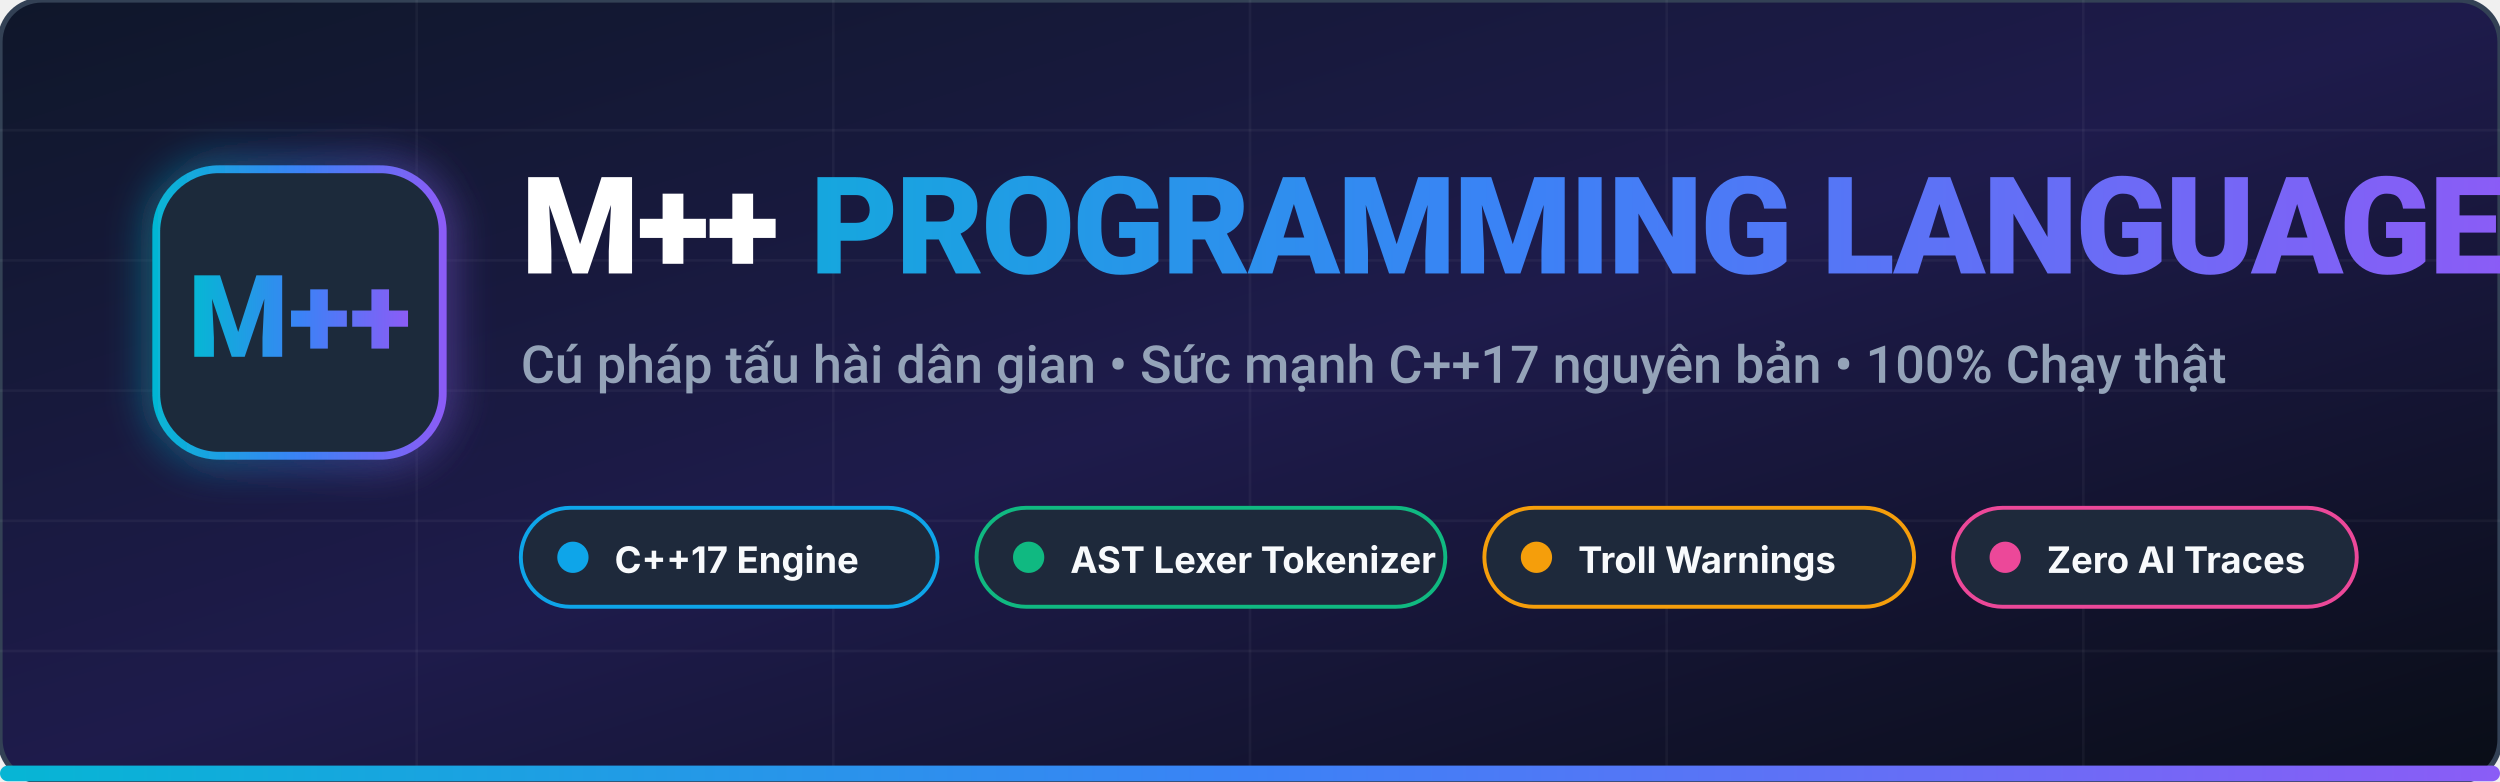
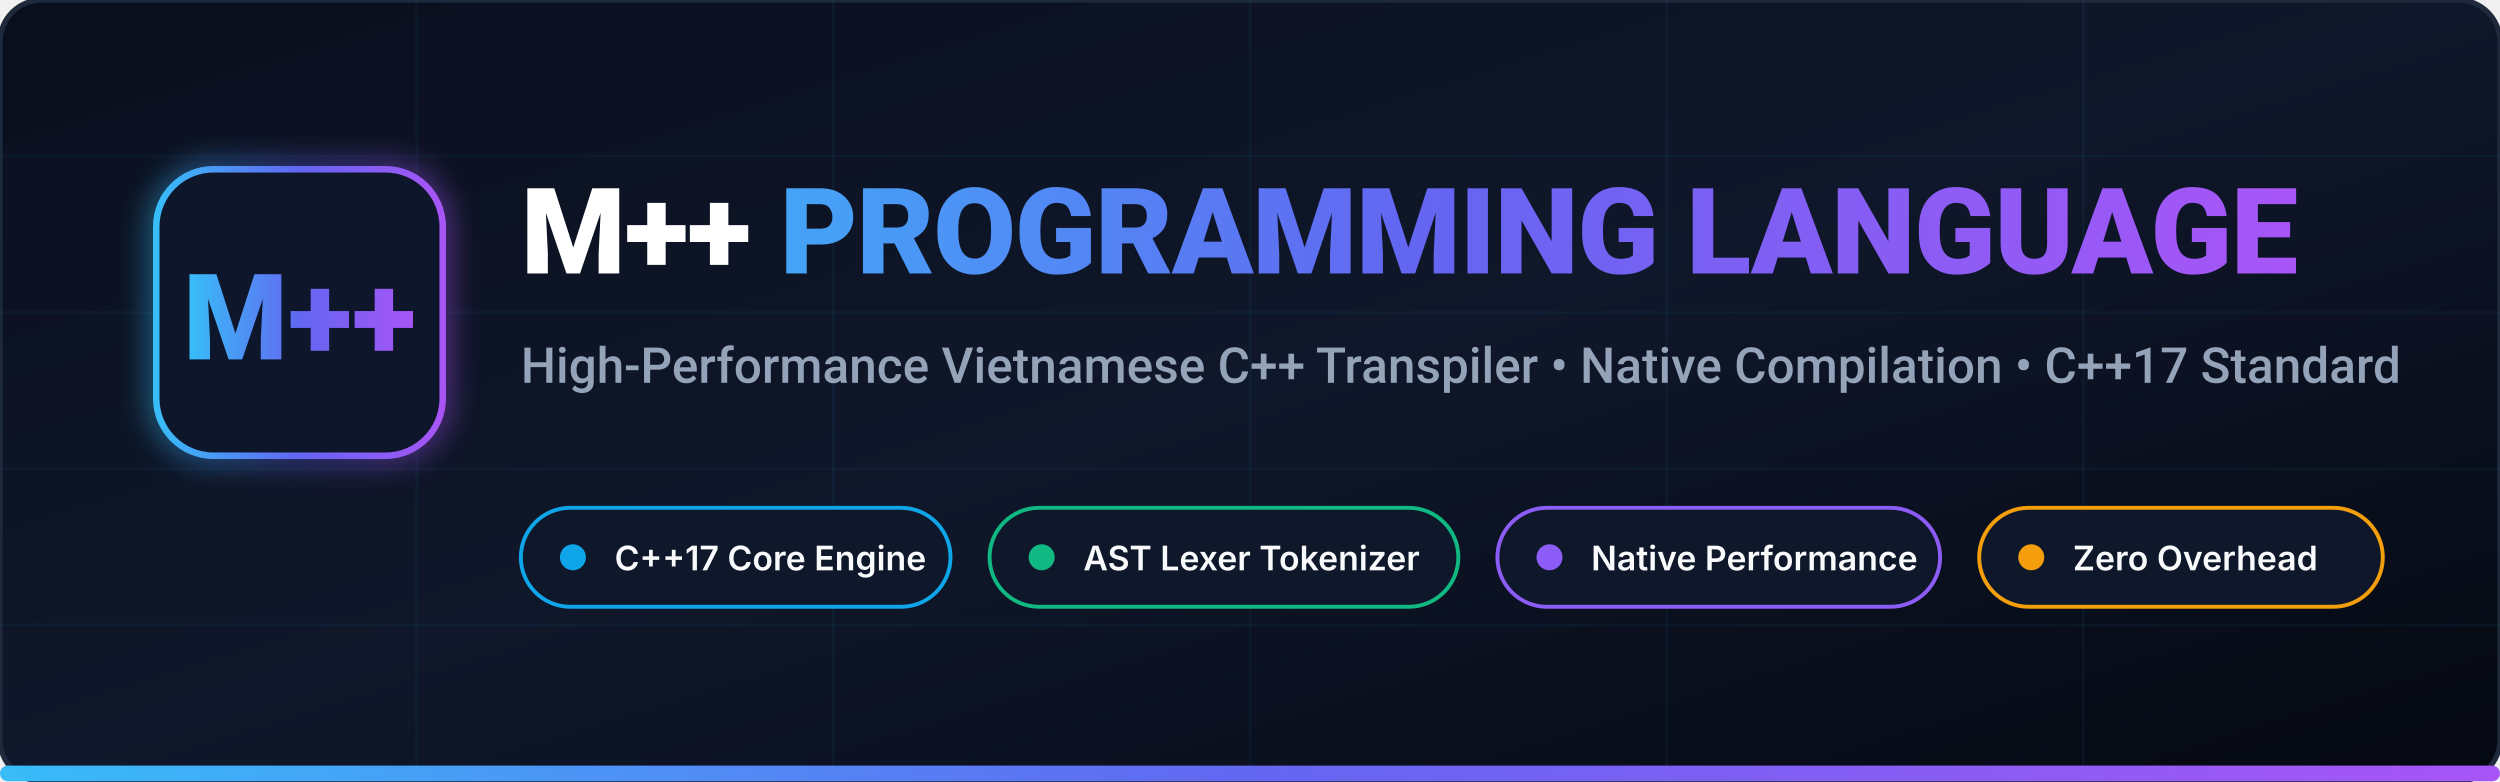
<svg xmlns="http://www.w3.org/2000/svg" viewBox="0 0 960 300" width="100%" height="100%">
  <defs>
    <linearGradient id="bg-grad" x1="0%" y1="0%" x2="100%" y2="100%">
-       <stop offset="0%" stop-color="#0f172a" />
-       <stop offset="50%" stop-color="#1e1b4b" />
-       <stop offset="100%" stop-color="#090d16" />
+       <stop offset="0%" stop-color="#0a0f1d" />
+       <stop offset="50%" stop-color="#0f172a" />
+       <stop offset="100%" stop-color="#050811" />
    </linearGradient>
-     <linearGradient id="accent-grad" x1="0%" y1="0%" x2="100%" y2="0%">
+     <linearGradient id="primary-grad" x1="0%" y1="0%" x2="100%" y2="0%">
+       <stop offset="0%" stop-color="#38bdf8" />
+       <stop offset="50%" stop-color="#6366f1" />
+       <stop offset="100%" stop-color="#a855f7" />
+     </linearGradient>
+     <linearGradient id="accent-cyan" x1="0%" y1="0%" x2="100%" y2="100%">
      <stop offset="0%" stop-color="#06b6d4" />
-       <stop offset="50%" stop-color="#3b82f6" />
-       <stop offset="100%" stop-color="#8b5cf6" />
-     </linearGradient>
-     <linearGradient id="glow-grad" x1="0%" y1="0%" x2="100%" y2="100%">
-       <stop offset="0%" stop-color="#ec4899" />
-       <stop offset="100%" stop-color="#f59e0b" />
+       <stop offset="100%" stop-color="#3b82f6" />
    </linearGradient>
    <filter id="glow" x="-20%" y="-20%" width="140%" height="140%">
-       <feGaussianBlur stdDeviation="8" result="blur" />
+       <feGaussianBlur stdDeviation="6" result="blur" />
      <feComposite in="SourceGraphic" in2="blur" operator="over" />
    </filter>
  </defs>
-   <rect width="960" height="300" rx="16" fill="url(#bg-grad)" stroke="#334155" stroke-width="2" />
-   <g stroke="#ffffff" stroke-opacity="0.04" stroke-width="1">
-     <line x1="0" y1="50" x2="960" y2="50" />
-     <line x1="0" y1="100" x2="960" y2="100" />
-     <line x1="0" y1="150" x2="960" y2="150" />
-     <line x1="0" y1="200" x2="960" y2="200" />
-     <line x1="0" y1="250" x2="960" y2="250" />
+   <rect width="960" height="300" rx="16" fill="url(#bg-grad)" stroke="#1e293b" stroke-width="2" />
+   <g stroke="#38bdf8" stroke-opacity="0.05" stroke-width="1">
+     <line x1="0" y1="60" x2="960" y2="60" />
+     <line x1="0" y1="120" x2="960" y2="120" />
+     <line x1="0" y1="180" x2="960" y2="180" />
+     <line x1="0" y1="240" x2="960" y2="240" />
    <line x1="160" y1="0" x2="160" y2="300" />
    <line x1="320" y1="0" x2="320" y2="300" />
    <line x1="480" y1="0" x2="480" y2="300" />
    <line x1="640" y1="0" x2="640" y2="300" />
    <line x1="800" y1="0" x2="800" y2="300" />
  </g>
  <g transform="translate(60, 65)">
-     <rect width="110" height="110" rx="24" fill="#1e293b" stroke="url(#accent-grad)" stroke-width="3" filter="url(#glow)" />
-     <text x="55" y="72" font-family="-apple-system, BlinkMacSystemFont, 'Segoe UI', Roboto, Helvetica, Arial, sans-serif" font-size="44" font-weight="900" fill="url(#accent-grad)" text-anchor="middle">M++</text>
+     <rect width="110" height="110" rx="22" fill="#0f172a" stroke="url(#primary-grad)" stroke-width="2.5" filter="url(#glow)" />
+     <text x="55" y="73" font-family="-apple-system, BlinkMacSystemFont, 'Segoe UI', Roboto, sans-serif" font-size="46" font-weight="900" fill="url(#primary-grad)" text-anchor="middle">M++</text>
  </g>
  <g transform="translate(200, 105)">
-     <text font-family="-apple-system, BlinkMacSystemFont, 'Segoe UI', Roboto, Helvetica, Arial, sans-serif" font-size="52" font-weight="900" fill="#ffffff" letter-spacing="-1">
-       M++ <tspan fill="url(#accent-grad)">PROGRAMMING LANGUAGE</tspan>
+     <text font-family="-apple-system, BlinkMacSystemFont, 'Segoe UI', Roboto, sans-serif" font-size="46" font-weight="900" fill="#ffffff" letter-spacing="-0.5">
+       M++ <tspan fill="url(#primary-grad)">PROGRAMMING LANGUAGE</tspan>
    </text>
-     <text y="42" font-family="-apple-system, BlinkMacSystemFont, 'Segoe UI', Roboto, Helvetica, Arial, sans-serif" font-size="20" font-weight="500" fill="#94a3b8">
-       Cú pháp tấu hài dân gian • Sức mạnh C++17 nguyên bản • 100% Chạy thật
+     <text y="42" font-family="-apple-system, BlinkMacSystemFont, 'Segoe UI', Roboto, sans-serif" font-size="19" font-weight="500" fill="#94a3b8">
+       High-Performance Vietnamese C++ Transpiler • Native Compilation • C++17 Standard
    </text>
  </g>
  <g transform="translate(200, 195)">
-     <rect x="0" y="0" width="160" height="38" rx="19" fill="#1e293b" stroke="#0ea5e9" stroke-width="1.5" />
-     <circle cx="20" cy="19" r="6" fill="#0ea5e9" />
-     <text x="36" y="25" font-family="-apple-system, BlinkMacSystemFont, 'Segoe UI', sans-serif" font-size="14" font-weight="700" fill="#f8fafc">C++17 Engine</text>
-     <rect x="175" y="0" width="180" height="38" rx="19" fill="#1e293b" stroke="#10b981" stroke-width="1.5" />
-     <circle cx="195" cy="19" r="6" fill="#10b981" />
-     <text x="211" y="25" font-family="-apple-system, BlinkMacSystemFont, 'Segoe UI', sans-serif" font-size="14" font-weight="700" fill="#f8fafc">AST Lexer Tokenizer</text>
-     <rect x="370" y="0" width="165" height="38" rx="19" fill="#1e293b" stroke="#f59e0b" stroke-width="1.5" />
-     <circle cx="390" cy="19" r="6" fill="#f59e0b" />
-     <text x="406" y="25" font-family="-apple-system, BlinkMacSystemFont, 'Segoe UI', sans-serif" font-size="14" font-weight="700" fill="#f8fafc">Troll Warnings</text>
-     <rect x="550" y="0" width="155" height="38" rx="19" fill="#1e293b" stroke="#ec4899" stroke-width="1.5" />
-     <circle cx="570" cy="19" r="6" fill="#ec4899" />
-     <text x="586" y="25" font-family="-apple-system, BlinkMacSystemFont, 'Segoe UI', sans-serif" font-size="14" font-weight="700" fill="#f8fafc">Zero AI Traces</text>
+     <rect x="0" y="0" width="165" height="38" rx="19" fill="#0f172a" stroke="#0ea5e9" stroke-width="1.5" />
+     <circle cx="20" cy="19" r="5" fill="#0ea5e9" />
+     <text x="36" y="24" font-family="-apple-system, BlinkMacSystemFont, 'Segoe UI', sans-serif" font-size="13" font-weight="600" fill="#f8fafc">C++17 Core Engine</text>
+     <rect x="180" y="0" width="180" height="38" rx="19" fill="#0f172a" stroke="#10b981" stroke-width="1.5" />
+     <circle cx="200" cy="19" r="5" fill="#10b981" />
+     <text x="216" y="24" font-family="-apple-system, BlinkMacSystemFont, 'Segoe UI', sans-serif" font-size="13" font-weight="600" fill="#f8fafc">AST Lexer Tokenizer</text>
+     <rect x="375" y="0" width="170" height="38" rx="19" fill="#0f172a" stroke="#8b5cf6" stroke-width="1.5" />
+     <circle cx="395" cy="19" r="5" fill="#8b5cf6" />
+     <text x="411" y="24" font-family="-apple-system, BlinkMacSystemFont, 'Segoe UI', sans-serif" font-size="13" font-weight="600" fill="#f8fafc">Native Performance</text>
+     <rect x="560" y="0" width="155" height="38" rx="19" fill="#0f172a" stroke="#f59e0b" stroke-width="1.5" />
+     <circle cx="580" cy="19" r="5" fill="#f59e0b" />
+     <text x="596" y="24" font-family="-apple-system, BlinkMacSystemFont, 'Segoe UI', sans-serif" font-size="13" font-weight="600" fill="#f8fafc">Zero Overhead</text>
  </g>
-   <rect x="0" y="294" width="960" height="6" rx="3" fill="url(#accent-grad)" />
+   <rect x="0" y="294" width="960" height="6" rx="3" fill="url(#primary-grad)" />
</svg>
